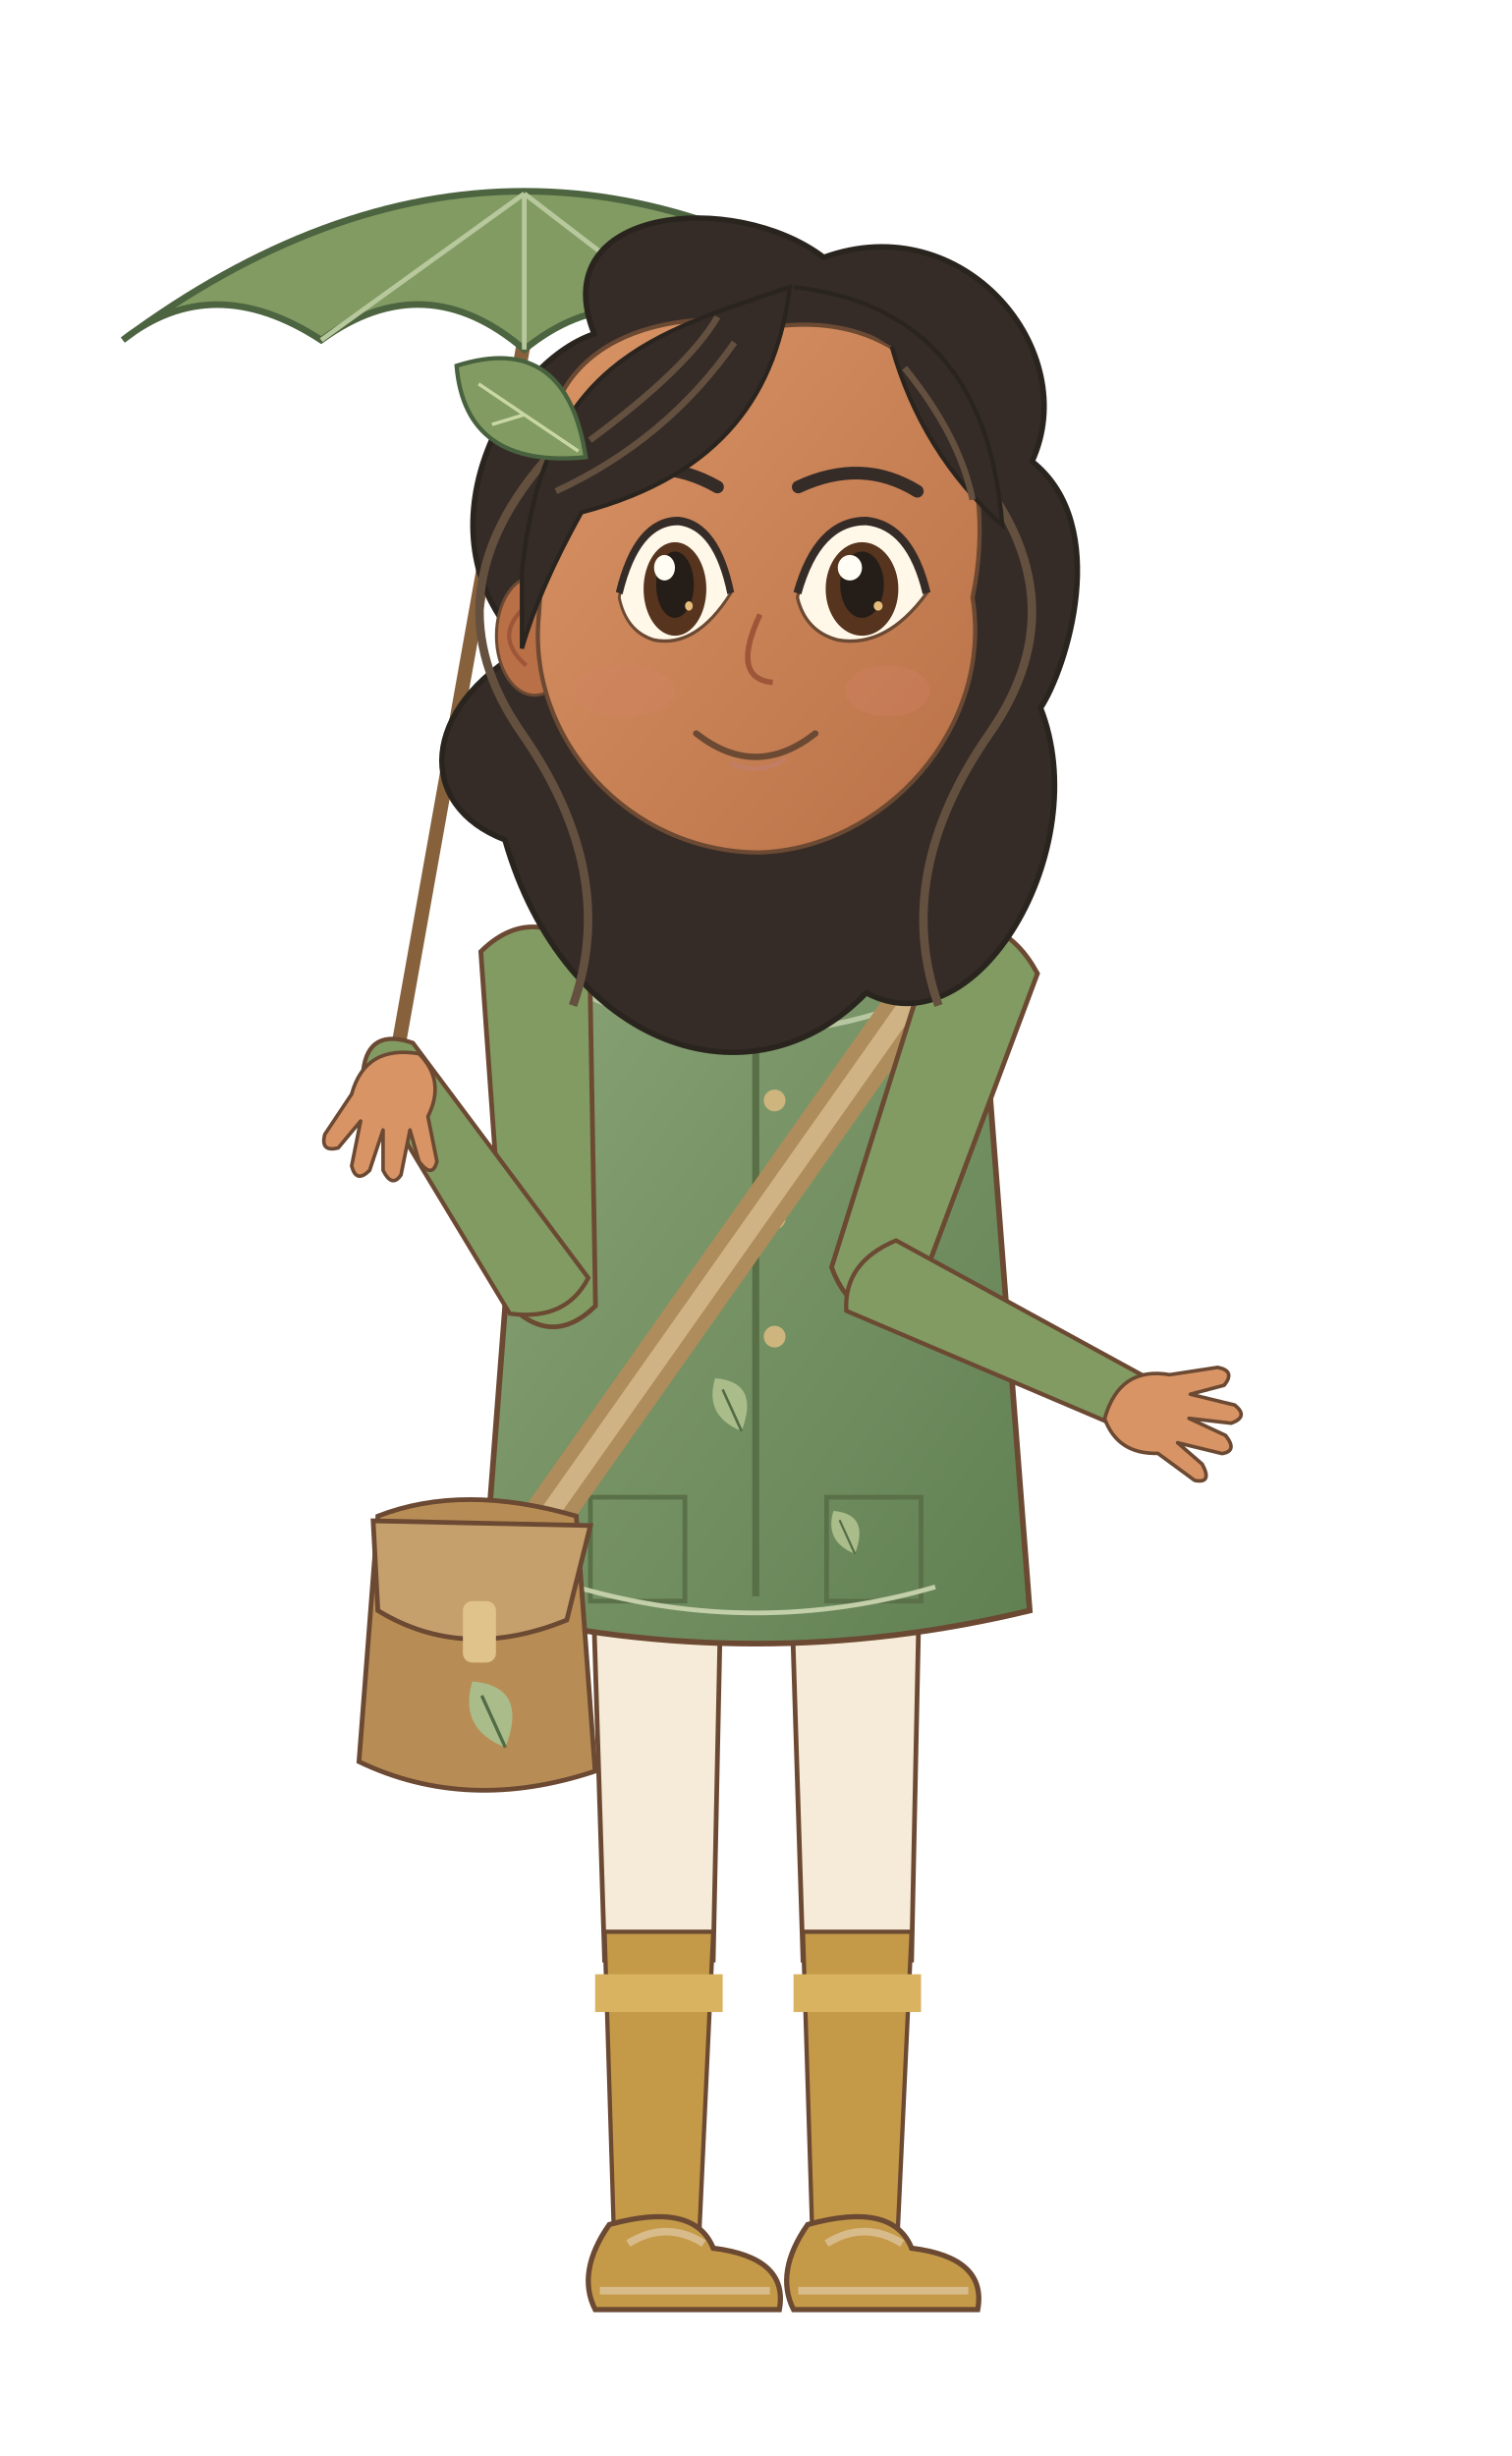
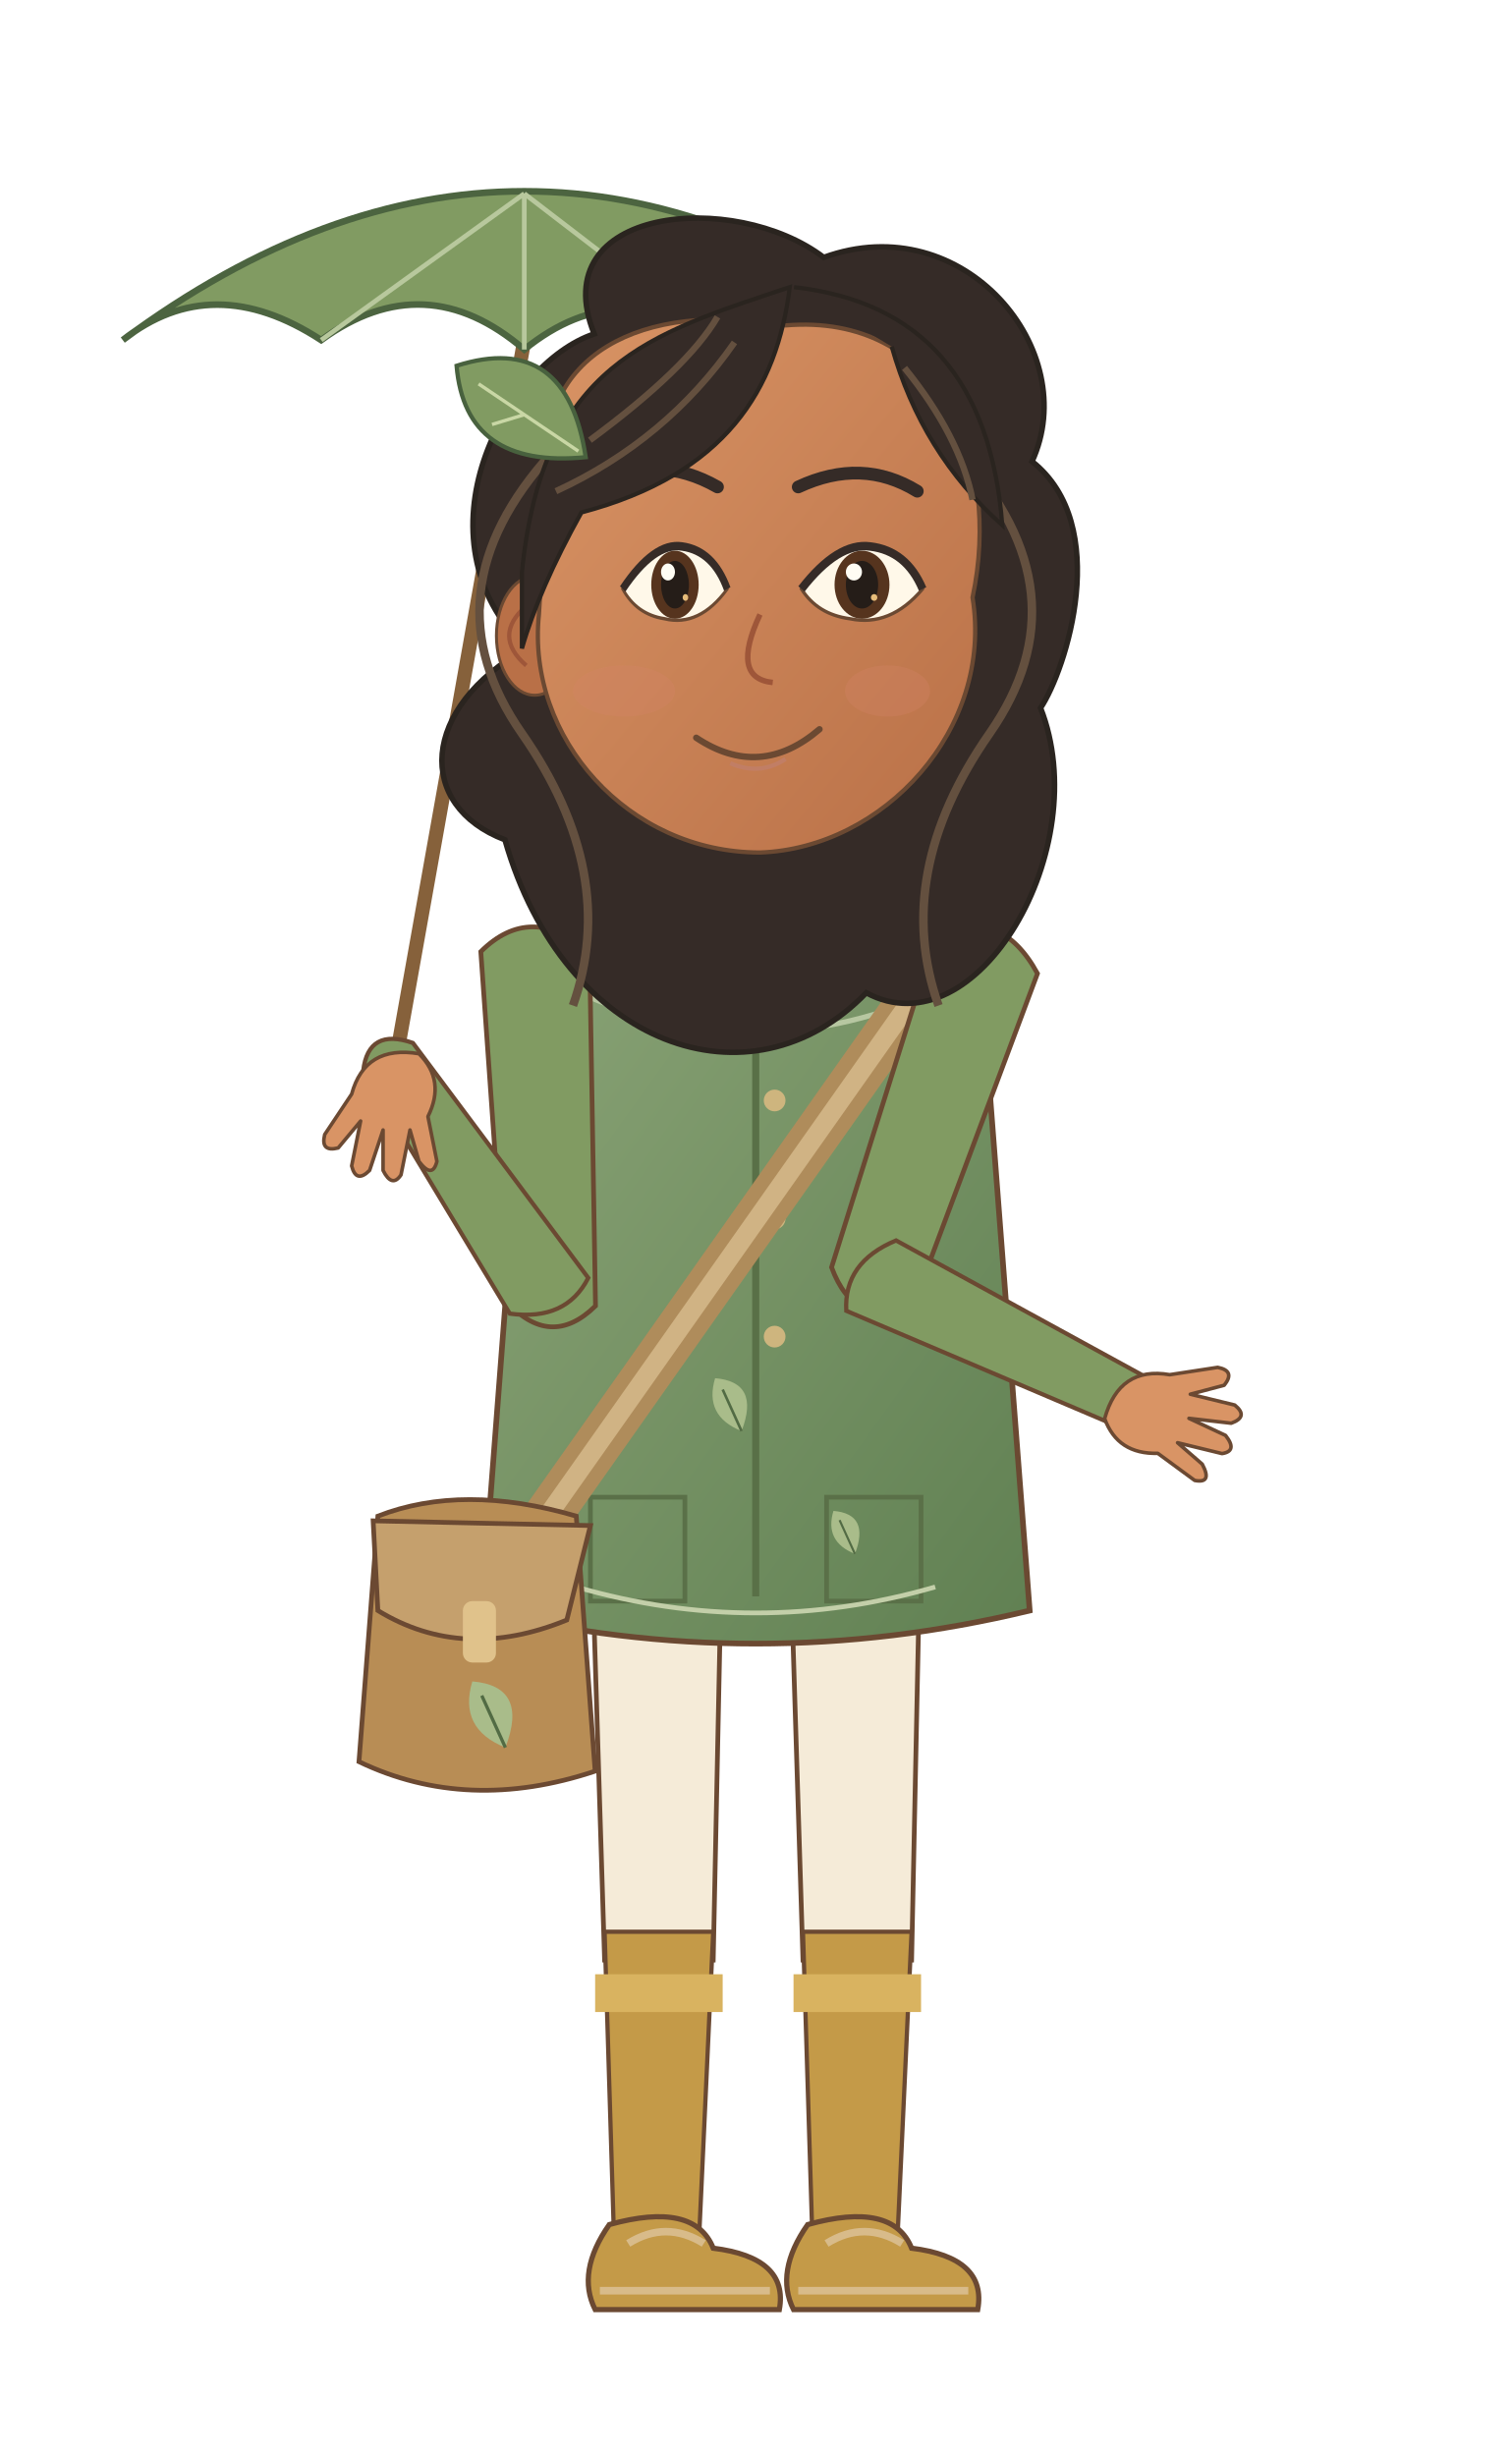
<svg xmlns="http://www.w3.org/2000/svg" width="320" height="520" viewBox="0 0 320 520" data-hrudhi-rig="hrudhi-naturalist-monsoon-talking-three-quarter-gentle" data-chapter="naturalist" data-season="monsoon" data-state="talking" role="img" aria-label="Hrudhi, Growing Naturalist, monsoon wardrobe, Talking (silent); draft character design">
  <defs>
    <linearGradient id="hrudhi-naturalist-monsoon-talking-three-quarter-gentle-skin" x1="0" y1="0" x2="1" y2="1">
      <stop stop-color="#D99465" />
      <stop offset="1" stop-color="#B97047" />
    </linearGradient>
    <linearGradient id="hrudhi-naturalist-monsoon-talking-three-quarter-gentle-cloth" x1="0" y1="0" x2="1" y2="1">
      <stop stop-color="#8CA578" />
      <stop offset="1" stop-color="#608052" />
    </linearGradient>
    <style>@keyframes hrudhi-naturalist-monsoon-talking-three-quarter-gentle-body{0%{transform:translate(0px,0px) rotate(0deg) scale(1,1)}50%{transform:translate(0px,-1.1px) rotate(0deg) scale(1,1)}100%{transform:translate(0px,0px) rotate(0deg) scale(1,1)}}[data-hrudhi-rig="hrudhi-naturalist-monsoon-talking-three-quarter-gentle"] [data-part="body"]{animation:hrudhi-naturalist-monsoon-talking-three-quarter-gentle-body 3600ms linear 1 both}@keyframes hrudhi-naturalist-monsoon-talking-three-quarter-gentle-head{0%{transform:translate(0px,0px) rotate(0deg) scale(1,1)}50%{transform:translate(0px,0px) rotate(-1.2deg) scale(1,1)}100%{transform:translate(0px,0px) rotate(0deg) scale(1,1)}}[data-hrudhi-rig="hrudhi-naturalist-monsoon-talking-three-quarter-gentle"] [data-part="head"]{animation:hrudhi-naturalist-monsoon-talking-three-quarter-gentle-head 3600ms linear 1 both}@keyframes hrudhi-naturalist-monsoon-talking-three-quarter-gentle-lowerRight{0%{transform:translate(0px,0px) rotate(-83.157deg) scale(1,1)}30%{transform:translate(0px,0px) rotate(-90.157deg) scale(1,1)}65%{transform:translate(0px,0px) rotate(-79.157deg) scale(1,1)}100%{transform:translate(0px,0px) rotate(-83.157deg) scale(1,1)}}[data-hrudhi-rig="hrudhi-naturalist-monsoon-talking-three-quarter-gentle"] [data-part="lowerRight"]{animation:hrudhi-naturalist-monsoon-talking-three-quarter-gentle-lowerRight 3600ms linear 1 both}@keyframes hrudhi-naturalist-monsoon-talking-three-quarter-gentle-handRight{0%{transform:translate(0px,0px) rotate(-0.818deg) scale(1,1)}45%{transform:translate(0px,0px) rotate(-5.818deg) scale(1,1)}100%{transform:translate(0px,0px) rotate(-0.818deg) scale(1,1)}}[data-hrudhi-rig="hrudhi-naturalist-monsoon-talking-three-quarter-gentle"] [data-part="handRight"]{animation:hrudhi-naturalist-monsoon-talking-three-quarter-gentle-handRight 3600ms linear 1 both}@keyframes hrudhi-naturalist-monsoon-talking-three-quarter-gentle-blink{0%{opacity:0}32%{opacity:0}33.5%{opacity:1}36%{opacity:0}76%{opacity:0}77.5%{opacity:1}80%{opacity:0}100%{opacity:0}}[data-hrudhi-rig="hrudhi-naturalist-monsoon-talking-three-quarter-gentle"] [data-part="blink"]{animation:hrudhi-naturalist-monsoon-talking-three-quarter-gentle-blink 3600ms linear 1 both}@keyframes hrudhi-naturalist-monsoon-talking-three-quarter-gentle-mouth-rest{0%{opacity:1}12%{opacity:0}22%{opacity:0}31%{opacity:0}40%{opacity:0}50%{opacity:0}58%{opacity:0}68%{opacity:0}78%{opacity:0}89%{opacity:0}100%{opacity:1}}[data-hrudhi-rig="hrudhi-naturalist-monsoon-talking-three-quarter-gentle"] [data-viseme="rest"]{animation:hrudhi-naturalist-monsoon-talking-three-quarter-gentle-mouth-rest 3600ms steps(1,end) 1 both}@keyframes hrudhi-naturalist-monsoon-talking-three-quarter-gentle-mouth-A{0%{opacity:0}12%{opacity:1}22%{opacity:0}31%{opacity:0}40%{opacity:0}50%{opacity:0}58%{opacity:0}68%{opacity:0}78%{opacity:0}89%{opacity:1}100%{opacity:0}}[data-hrudhi-rig="hrudhi-naturalist-monsoon-talking-three-quarter-gentle"] [data-viseme="A"]{animation:hrudhi-naturalist-monsoon-talking-three-quarter-gentle-mouth-A 3600ms steps(1,end) 1 both}@keyframes hrudhi-naturalist-monsoon-talking-three-quarter-gentle-mouth-E{0%{opacity:0}12%{opacity:0}22%{opacity:1}31%{opacity:0}40%{opacity:0}50%{opacity:0}58%{opacity:0}68%{opacity:0}78%{opacity:1}89%{opacity:0}100%{opacity:0}}[data-hrudhi-rig="hrudhi-naturalist-monsoon-talking-three-quarter-gentle"] [data-viseme="E"]{animation:hrudhi-naturalist-monsoon-talking-three-quarter-gentle-mouth-E 3600ms steps(1,end) 1 both}@keyframes hrudhi-naturalist-monsoon-talking-three-quarter-gentle-mouth-M{0%{opacity:0}12%{opacity:0}22%{opacity:0}31%{opacity:1}40%{opacity:0}50%{opacity:0}58%{opacity:0}68%{opacity:0}78%{opacity:0}89%{opacity:0}100%{opacity:0}}[data-hrudhi-rig="hrudhi-naturalist-monsoon-talking-three-quarter-gentle"] [data-viseme="M"]{animation:hrudhi-naturalist-monsoon-talking-three-quarter-gentle-mouth-M 3600ms steps(1,end) 1 both}@keyframes hrudhi-naturalist-monsoon-talking-three-quarter-gentle-mouth-O{0%{opacity:0}12%{opacity:0}22%{opacity:0}31%{opacity:0}40%{opacity:1}50%{opacity:0}58%{opacity:0}68%{opacity:0}78%{opacity:0}89%{opacity:0}100%{opacity:0}}[data-hrudhi-rig="hrudhi-naturalist-monsoon-talking-three-quarter-gentle"] [data-viseme="O"]{animation:hrudhi-naturalist-monsoon-talking-three-quarter-gentle-mouth-O 3600ms steps(1,end) 1 both}@keyframes hrudhi-naturalist-monsoon-talking-three-quarter-gentle-mouth-F{0%{opacity:0}12%{opacity:0}22%{opacity:0}31%{opacity:0}40%{opacity:0}50%{opacity:1}58%{opacity:0}68%{opacity:0}78%{opacity:0}89%{opacity:0}100%{opacity:0}}[data-hrudhi-rig="hrudhi-naturalist-monsoon-talking-three-quarter-gentle"] [data-viseme="F"]{animation:hrudhi-naturalist-monsoon-talking-three-quarter-gentle-mouth-F 3600ms steps(1,end) 1 both}@keyframes hrudhi-naturalist-monsoon-talking-three-quarter-gentle-mouth-U{0%{opacity:0}12%{opacity:0}22%{opacity:0}31%{opacity:0}40%{opacity:0}50%{opacity:0}58%{opacity:1}68%{opacity:0}78%{opacity:0}89%{opacity:0}100%{opacity:0}}[data-hrudhi-rig="hrudhi-naturalist-monsoon-talking-three-quarter-gentle"] [data-viseme="U"]{animation:hrudhi-naturalist-monsoon-talking-three-quarter-gentle-mouth-U 3600ms steps(1,end) 1 both}@keyframes hrudhi-naturalist-monsoon-talking-three-quarter-gentle-mouth-L{0%{opacity:0}12%{opacity:0}22%{opacity:0}31%{opacity:0}40%{opacity:0}50%{opacity:0}58%{opacity:0}68%{opacity:1}78%{opacity:0}89%{opacity:0}100%{opacity:0}}[data-hrudhi-rig="hrudhi-naturalist-monsoon-talking-three-quarter-gentle"] [data-viseme="L"]{animation:hrudhi-naturalist-monsoon-talking-three-quarter-gentle-mouth-L 3600ms steps(1,end) 1 both}@media(prefers-reduced-motion:reduce){[data-hrudhi-rig="hrudhi-naturalist-monsoon-talking-three-quarter-gentle"] [data-part="body"]{animation:none!important;opacity:1}[data-hrudhi-rig="hrudhi-naturalist-monsoon-talking-three-quarter-gentle"] [data-part="head"]{animation:none!important;opacity:1}[data-hrudhi-rig="hrudhi-naturalist-monsoon-talking-three-quarter-gentle"] [data-part="upperLeft"]{animation:none!important;transform:translate(0px,0px) rotate(-2.494deg) scale(1,1)}[data-hrudhi-rig="hrudhi-naturalist-monsoon-talking-three-quarter-gentle"] [data-part="lowerLeft"]{animation:none!important;transform:translate(0px,0px) rotate(148.533deg) scale(1,1)}[data-hrudhi-rig="hrudhi-naturalist-monsoon-talking-three-quarter-gentle"] [data-part="handLeft"]{animation:none!important;transform:translate(0px,0px) rotate(-146.039deg) scale(1,1)}[data-hrudhi-rig="hrudhi-naturalist-monsoon-talking-three-quarter-gentle"] [data-part="upperRight"]{animation:none!important;transform:translate(0px,0px) rotate(18.975deg) scale(1,1)}[data-hrudhi-rig="hrudhi-naturalist-monsoon-talking-three-quarter-gentle"] [data-part="lowerRight"]{animation:none!important;opacity:1}[data-hrudhi-rig="hrudhi-naturalist-monsoon-talking-three-quarter-gentle"] [data-part="handRight"]{animation:none!important;opacity:1}[data-hrudhi-rig="hrudhi-naturalist-monsoon-talking-three-quarter-gentle"] [data-part="thighLeft"]{animation:none!important;transform:translate(0px,0px) rotate(0deg) scale(1,1)}[data-hrudhi-rig="hrudhi-naturalist-monsoon-talking-three-quarter-gentle"] [data-part="shinLeft"]{animation:none!important;transform:translate(0px,0px) rotate(0deg) scale(1,1)}[data-hrudhi-rig="hrudhi-naturalist-monsoon-talking-three-quarter-gentle"] [data-part="footLeft"]{animation:none!important;transform:translate(0px,0px) rotate(0deg) scale(1,1)}[data-hrudhi-rig="hrudhi-naturalist-monsoon-talking-three-quarter-gentle"] [data-part="thighRight"]{animation:none!important;transform:translate(0px,0px) rotate(0deg) scale(1,1)}[data-hrudhi-rig="hrudhi-naturalist-monsoon-talking-three-quarter-gentle"] [data-part="shinRight"]{animation:none!important;transform:translate(0px,0px) rotate(0deg) scale(1,1)}[data-hrudhi-rig="hrudhi-naturalist-monsoon-talking-three-quarter-gentle"] [data-part="footRight"]{animation:none!important;transform:translate(0px,0px) rotate(0deg) scale(1,1)}[data-hrudhi-rig="hrudhi-naturalist-monsoon-talking-three-quarter-gentle"] [data-part="can"]{animation:none!important;transform:translate(0px,0px) rotate(0deg) scale(1,1)}[data-hrudhi-rig="hrudhi-naturalist-monsoon-talking-three-quarter-gentle"] [data-part="water"]{animation:none!important;opacity:0}[data-hrudhi-rig="hrudhi-naturalist-monsoon-talking-three-quarter-gentle"] [data-part="page"]{animation:none!important;transform:translate(0px,0px) rotate(0deg) scale(1,1)}[data-hrudhi-rig="hrudhi-naturalist-monsoon-talking-three-quarter-gentle"] [data-part="blink"]{animation:none!important;opacity:0}[data-hrudhi-rig="hrudhi-naturalist-monsoon-talking-three-quarter-gentle"] [data-viseme]{animation:none!important;opacity:0}[data-hrudhi-rig="hrudhi-naturalist-monsoon-talking-three-quarter-gentle"] [data-viseme="rest"]{opacity:1}}</style>
  </defs>
  <g transform="translate(0 0) translate(160 327) rotate(0) scale(1 1) translate(-160 -327)" data-part="body" data-origin="160 327" style="transform-origin:160px 327px;transform:translate(0px,0px) rotate(0deg) scale(1,1);">
    <g transform="translate(0 0) translate(139 327) rotate(0) scale(1 1) translate(-139 -327)" data-part="thighLeft" data-origin="139 327" style="transform-origin:139px 327px;transform:translate(0px,0px) rotate(0deg) scale(1,1);">
      <path d="M125 319H153L151 415H128Z" fill="#F5EBD8" stroke="#6B4932" stroke-width="1" />
      <g transform="translate(0 0) translate(139 412) rotate(0) scale(1 1) translate(-139 -412)" data-part="shinLeft" data-origin="139 412" style="transform-origin:139px 412px;transform:translate(0px,0px) rotate(0deg) scale(1,1);">
        <path d="M128 409H151L148 474H130Z" fill="#C49A48" stroke="#6B4932" stroke-width=".9" />
        <path d="M126 418H153V426H126Z" fill="#D9B360" />
        <g transform="translate(0 0) translate(139 473) rotate(0) scale(1 1) translate(-139 -473)" data-part="footLeft" data-origin="139 473" style="transform-origin:139px 473px;transform:translate(0px,0px) rotate(0deg) scale(1,1);">
          <path d="M129 471Q147 466 151 476Q167 478 165 489H126Q122 481 129 471Z" fill="#C49A48" stroke="#6B4932" stroke-width="1.1" />
          <path d="M127 485H163 M133 475Q141 470 149 475" fill="none" stroke="#D8BB8A" stroke-width="1.6" />
        </g>
      </g>
    </g>
    <g transform="translate(0 0) translate(181 327) rotate(0) scale(1 1) translate(-181 -327)" data-part="thighRight" data-origin="181 327" style="transform-origin:181px 327px;transform:translate(0px,0px) rotate(0deg) scale(1,1);">
      <path d="M167 319H195L193 415H170Z" fill="#F5EBD8" stroke="#6B4932" stroke-width="1" />
      <g transform="translate(0 0) translate(181 412) rotate(0) scale(1 1) translate(-181 -412)" data-part="shinRight" data-origin="181 412" style="transform-origin:181px 412px;transform:translate(0px,0px) rotate(0deg) scale(1,1);">
        <path d="M170 409H193L190 474H172Z" fill="#C49A48" stroke="#6B4932" stroke-width=".9" />
        <path d="M168 418H195V426H168Z" fill="#D9B360" />
        <g transform="translate(0 0) translate(181 473) rotate(0) scale(1 1) translate(-181 -473)" data-part="footRight" data-origin="181 473" style="transform-origin:181px 473px;transform:translate(0px,0px) rotate(0deg) scale(1,1);">
          <path d="M171 471Q189 466 193 476Q209 478 207 489H168Q164 481 171 471Z" fill="#C49A48" stroke="#6B4932" stroke-width="1.1" />
          <path d="M169 485H205 M175 475Q183 470 191 475" fill="none" stroke="#D8BB8A" stroke-width="1.6" />
        </g>
      </g>
    </g>
    <g transform="translate(83 225)">
      <path d="M0 4L28-153" stroke="#86613B" stroke-width="3" />
      <path d="M-57-153Q28-216 113-153Q93-167 71-151Q49-168 28-151Q7-169-15-153Q-38-168-57-153Z" fill="#819B62" stroke="#4C6440" stroke-width="1.4" />
      <path d="M28-184L-15-153 M28-184V-151 M28-184L71-151" stroke="#B8C89D" fill="none" />
      <g transform="translate(67 -162) scale(0.8)">
        <path d="M0 0Q-10-4-7-14Q5-13 0 0Z" fill="#A9BC8A" />
        <path d="M0 0L-5-11" stroke="#526B44" stroke-width=".7" />
      </g>
    </g>
    <path d="M146 163.58H174V215Q160 223 146 215Z" fill="#D99465" stroke="#6B4932" stroke-width=".8" />
    <path d="M113 198Q160 176 207 198L218 341Q160 355 102 341Z" fill="url(#hrudhi-naturalist-monsoon-talking-three-quarter-gentle-cloth)" stroke="#6B4932" stroke-width="1.2" />
    <path d="M120 209Q160 228 200 209" fill="none" stroke="#B7C7A1" stroke-width="1.1" />
    <path d="M160 207V338" stroke="#597047" stroke-width="1.5" />
    <circle cx="164" cy="233" r="2.3" fill="#CEB57E" />
    <circle cx="164" cy="258" r="2.3" fill="#CEB57E" />
    <circle cx="164" cy="283" r="2.3" fill="#CEB57E" />
    <path d="M125 317h20v22h-20Z M175 317h20v22h-20Z" fill="none" stroke="#5A7048" />
    <path d="M122 336Q160 347 198 336" stroke="#C3CFA9" stroke-width="1" fill="none" />
    <g transform="translate(157 303) scale(0.8)">
      <path d="M0 0Q-10-4-7-14Q5-13 0 0Z" fill="#A9BC8A" />
      <path d="M0 0L-5-11" stroke="#526B44" stroke-width=".7" />
    </g>
    <g transform="translate(181 329) scale(0.65)">
      <path d="M0 0Q-10-4-7-14Q5-13 0 0Z" fill="#A9BC8A" />
      <path d="M0 0L-5-11" stroke="#526B44" stroke-width=".7" />
    </g>
    <path d="M197 206L106 335" stroke="#AF8C5B" stroke-width="10" />
    <path d="M197 206L106 335" stroke="#D0B384" stroke-width="4" />
    <g transform="translate(97 321)">
      <path d="M-17 0Q1-7 25 0L29 54Q2 63-21 52Z" fill="#B88D55" stroke="#6B4932" />
      <path d="M-18 1L28 2L23 22Q1 31-17 20Z" fill="#C5A06D" stroke="#6B4932" />
      <rect x="1" y="18" width="7" height="13" rx="2" fill="#E0C28B" />
      <g transform="translate(10 49) scale(1)">
        <path d="M0 0Q-10-4-7-14Q5-13 0 0Z" fill="#A9BC8A" />
        <path d="M0 0L-5-11" stroke="#526B44" stroke-width=".7" />
      </g>
    </g>
    <g transform="translate(0 0) translate(113 206) rotate(-2.494) scale(1 1) translate(-113 -206)" data-part="upperLeft" data-origin="113 206" style="transform-origin:113px 206px;transform:translate(0px,0px) rotate(-2.494deg) scale(1,1);">
      <path d="M102 201Q113 191 125 202L123 277Q113 286 104 275Z" fill="#819B62" stroke="#6B4932" stroke-width="1" />
      <g transform="translate(0 0) translate(113 274) rotate(148.533) scale(1 1) translate(-113 -274)" data-part="lowerLeft" data-origin="113 274" style="transform-origin:113px 274px;transform:translate(0px,0px) rotate(148.533deg) scale(1,1);">
        <path d="M104 272Q113 267 122 275L119 335Q113 342 107 334Z" fill="#819B62" stroke="#6B4932" stroke-width=".9" />
        <g transform="translate(0 0) translate(113 333) rotate(-146.039) scale(1 1) translate(-113 -333)" data-part="handLeft" data-origin="113 333" style="transform-origin:113px 333px;transform:translate(0px,0px) rotate(-146.039deg) scale(1,1);">
          <g transform="translate(113 333) scale(-0.95 0.95)" fill="#D99465" stroke="#6B4932" stroke-width=".8" stroke-linejoin="round">
            <path d="M-6-2Q-12 4-8 12L-10 22Q-9 26-6 22L-4 15L-2 25Q0 28 2 24L2 15L5 24Q8 27 9 23L7 13L12 19Q16 20 15 16L9 7Q6-4-6-2Z" />
          </g>
        </g>
      </g>
    </g>
    <g transform="translate(0 0) translate(207 206) rotate(18.975) scale(1 1) translate(-207 -206)" data-part="upperRight" data-origin="207 206" style="transform-origin:207px 206px;transform:translate(0px,0px) rotate(18.975deg) scale(1,1);">
      <path d="M196 201Q207 191 219 202L217 277Q207 286 198 275Z" fill="#819B62" stroke="#6B4932" stroke-width="1" />
      <g transform="translate(0 0) translate(207 274) rotate(-83.157) scale(1 1) translate(-207 -274)" data-part="lowerRight" data-origin="207 274" style="transform-origin:207px 274px;transform:translate(0px,0px) rotate(-83.157deg) scale(1,1);">
        <path d="M198 272Q207 267 216 275L213 335Q207 342 201 334Z" fill="#819B62" stroke="#6B4932" stroke-width=".9" />
        <g transform="translate(0 0) translate(207 333) rotate(-0.818) scale(1 1) translate(-207 -333)" data-part="handRight" data-origin="207 333" style="transform-origin:207px 333px;transform:translate(0px,0px) rotate(-0.818deg) scale(1,1);">
          <g transform="translate(207 333) scale(0.95 0.95)" fill="#D99465" stroke="#6B4932" stroke-width=".8" stroke-linejoin="round">
            <path d="M-6-2Q-12 4-8 12L-10 22Q-9 26-6 22L-4 15L-2 25Q0 28 2 24L2 15L5 24Q8 27 9 23L7 13L12 19Q16 20 15 16L9 7Q6-4-6-2Z" />
          </g>
        </g>
      </g>
    </g>
    <g transform="translate(0 0) translate(160 122) rotate(0) scale(1 1) translate(-160 -122)" data-part="head" data-origin="160 122" style="transform-origin:160px 122px;transform:translate(0px,0px) rotate(0deg) scale(1,1);">
      <g transform="translate(160 122) scale(0.9)">
        <path d="M-54 17C-81-9-59-50-38-57C-50-87-5-91 16-75C49-87 77-53 65-27C84-12 73 22 67 31C80 64 52 112 26 98C-1 126-45 111-59 62C-80 54-79 31-54 17Z" fill="#352B27" stroke="#2A241F" stroke-width="1.3" />
        <path d="M-48-29Q-78 4 -55 37T-43 101" stroke="#64503F" stroke-width="2" fill="none" />
        <path d="M48-29Q78 4 55 37T43 101" stroke="#64503F" stroke-width="2" fill="none" />
        <ellipse cx="-52" cy="14" rx="9" ry="14" fill="#B97047" stroke="#6B4932" stroke-width=".7" />
        <path d="M-54 7q-8 7 0 14" stroke="#9E5639" fill="none" />
        <path d="M-49-23C-52-52-27-65 7-59C43-62 58-28 51 5C56 36 30 64 1 65C-30 65-54 38-51 9Z" fill="url(#hrudhi-naturalist-monsoon-talking-three-quarter-gentle-skin)" stroke="#6B4932" stroke-width="1" />
        <ellipse cx="-31" cy="27" rx="12" ry="6" fill="#D58368" opacity=".3" />
        <ellipse cx="31" cy="27" rx="10" ry="6" fill="#D58368" opacity=".3" />
        <g transform="translate(-19 0) scale(0.82 1)">
-           <path d="M-16 5Q-12-13 0-13Q12-13 16 4Q6 17-6 15Q-14 13-16 5Z" fill="#FFF8E9" stroke="#6B4932" stroke-width=".8" />
-           <ellipse cy="3" rx="9" ry="11" fill="#56341E" />
-           <ellipse cy="2" rx="5.4" ry="7.8" fill="#251D18" />
-           <circle cx="-3" cy="-2" r="3" fill="#FFFDF4" />
-           <circle cx="4" cy="7" r="1.1" fill="#E6BC7A" />
-           <path d="M-16 4Q-11-13 1-13Q12-12 16 4" stroke="#352B27" stroke-width="2" fill="none" />
+           <path d="M-15 3Q-6-8 2-7Q11-6 15 3Q7 12-3 10Q-11 9-15 3Z" fill="#FFF8E9" stroke="#6B4932" stroke-width=".8" />
+           <ellipse cy="2" rx="6.8" ry="8" fill="#56341E" />
+           <ellipse cy="2" rx="4" ry="5.6" fill="#251D18" />
+           <circle cx="-2" cy="-1" r="2" fill="#FFFDF4" />
+           <circle cx="3" cy="5" r=".8" fill="#E6BC7A" />
+           <path d="M-15 3Q-6-8 2-7Q11-6 15 3" stroke="#352B27" stroke-width="2" fill="none" />
        </g>
        <g transform="translate(25 0) scale(0.95 1)">
-           <path d="M-16 5Q-12-13 0-13Q12-13 16 4Q6 17-6 15Q-14 13-16 5Z" fill="#FFF8E9" stroke="#6B4932" stroke-width=".8" />
-           <ellipse cy="3" rx="9" ry="11" fill="#56341E" />
-           <ellipse cy="2" rx="5.4" ry="7.8" fill="#251D18" />
-           <circle cx="-3" cy="-2" r="3" fill="#FFFDF4" />
-           <circle cx="4" cy="7" r="1.1" fill="#E6BC7A" />
-           <path d="M-16 4Q-11-13 1-13Q12-12 16 4" stroke="#352B27" stroke-width="2" fill="none" />
+           <path d="M-15 3Q-6-8 2-7Q11-6 15 3Q7 12-3 10Q-11 9-15 3Z" fill="#FFF8E9" stroke="#6B4932" stroke-width=".8" />
+           <ellipse cy="2" rx="6.8" ry="8" fill="#56341E" />
+           <ellipse cy="2" rx="4" ry="5.6" fill="#251D18" />
+           <circle cx="-2" cy="-1" r="2" fill="#FFFDF4" />
+           <circle cx="3" cy="5" r=".8" fill="#E6BC7A" />
+           <path d="M-15 3Q-6-8 2-7Q11-6 15 3" stroke="#352B27" stroke-width="2" fill="none" />
        </g>
        <path d="M-38 -22Q-23 -29 -9 -21 M10 -21Q25 -28 38 -20" stroke="#352B27" stroke-width="3" stroke-linecap="round" fill="none" />
        <path d="M1 9q-7 15 3 16" stroke="#9E5639" stroke-width="1.3" fill="none" />
        <g transform="translate(0 0)">
          <g data-viseme="rest" style="opacity:1">
-             <path d="M-14 37Q0 48 14 37" stroke="#6B4932" stroke-width="1.5" stroke-linecap="round" fill="none" />
+             <path d="M-14 38Q1 48 15 36" stroke="#6B4932" stroke-width="1.5" stroke-linecap="round" fill="none" />
            <path d="M-6 44Q1 47 7 43" stroke="#C17E65" fill="none" />
          </g>
          <g data-viseme="A" style="opacity:0">
            <ellipse cy="42" rx="10" ry="11" fill="#783D34" />
            <path d="M-6 48Q0 44 6 48" stroke="#D79080" stroke-width="3" fill="none" />
          </g>
          <g data-viseme="E" style="opacity:0">
            <ellipse cy="41" rx="13" ry="7" fill="#783D34" />
            <path d="M-8 37H8" stroke="#FFF4DE" stroke-width="3" />
          </g>
          <g data-viseme="O" style="opacity:0">
            <ellipse cy="42" rx="7" ry="10" fill="#783D34" />
          </g>
          <g data-viseme="U" style="opacity:0">
            <ellipse cy="42" rx="5.5" ry="8" fill="#783D34" />
          </g>
          <g data-viseme="M" style="opacity:0">
            <path d="M-12 41Q0 44 12 41" stroke="#6B4932" stroke-width="1.5" stroke-linecap="round" fill="none" />
          </g>
          <g data-viseme="F" style="opacity:0">
            <path d="M-11 38Q0 33 11 38L7 44Q0 49-7 44Z" fill="#A65D51" />
            <path d="M-7 37H7" stroke="#FFF4DE" stroke-width="3" />
          </g>
          <g data-viseme="L" style="opacity:0">
            <ellipse cy="41" rx="10" ry="8" fill="#783D34" />
            <path d="M-5 43Q0 34 5 43" fill="#D99483" />
          </g>
        </g>
        <g data-part="blink" style="opacity:0">
          <path d="M-40 4Q-23 19-7 4V-15H-40Z M7 4Q23 19 40 4V-15H7Z" fill="#D99465" />
          <path d="M-37 5q14 10 28 0 M10 5q14 10 27 0" stroke="#352B27" fill="none" />
        </g>
        <path d="M-55-1C-50-50-25-57 8-68C5-44-7-24-41-15Q-51 3-55 17Z M9-68Q54-63 58-12Q39-29 32-54" fill="#352B27" stroke="#2A241F" stroke-width="1" />
        <path d="M-47-20Q-21-32-5-55 M-39-32Q-16-49-9-61 M35-49Q48-33 51-18" stroke="#64503F" stroke-width="1.5" fill="none" />
        <g transform="translate(-40 -28) rotate(-24)">
          <path d="M0 0Q-27-9-19-32Q8-29 0 0Z" fill="#819B62" stroke="#48613E" />
          <path d="M-1-2L-16-26M-9-15l-8-1" stroke="#C9D7A5" stroke-width=".8" />
        </g>
      </g>
    </g>
  </g>
</svg>
